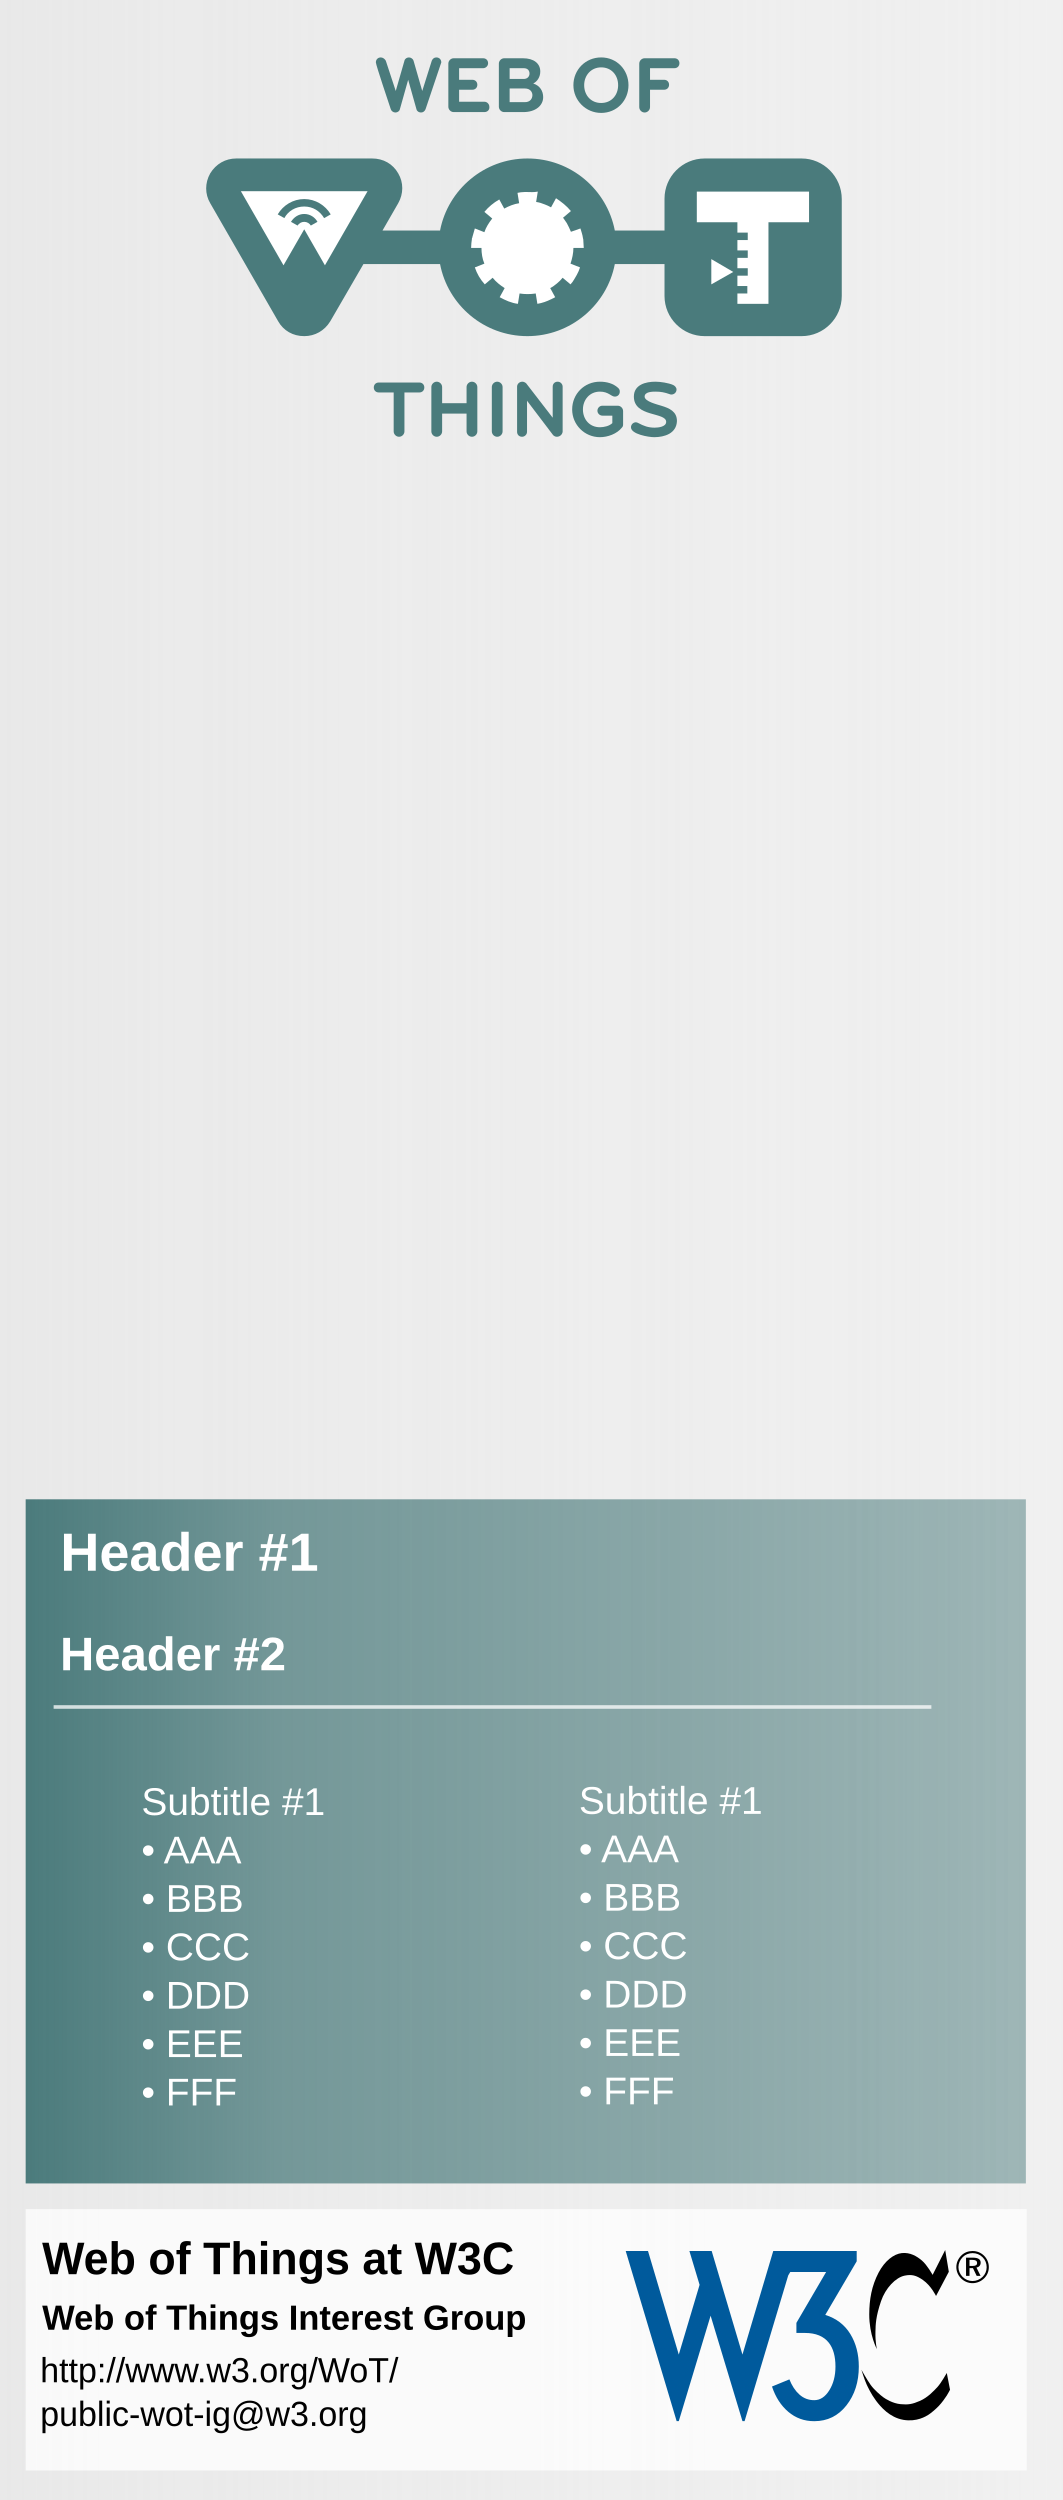
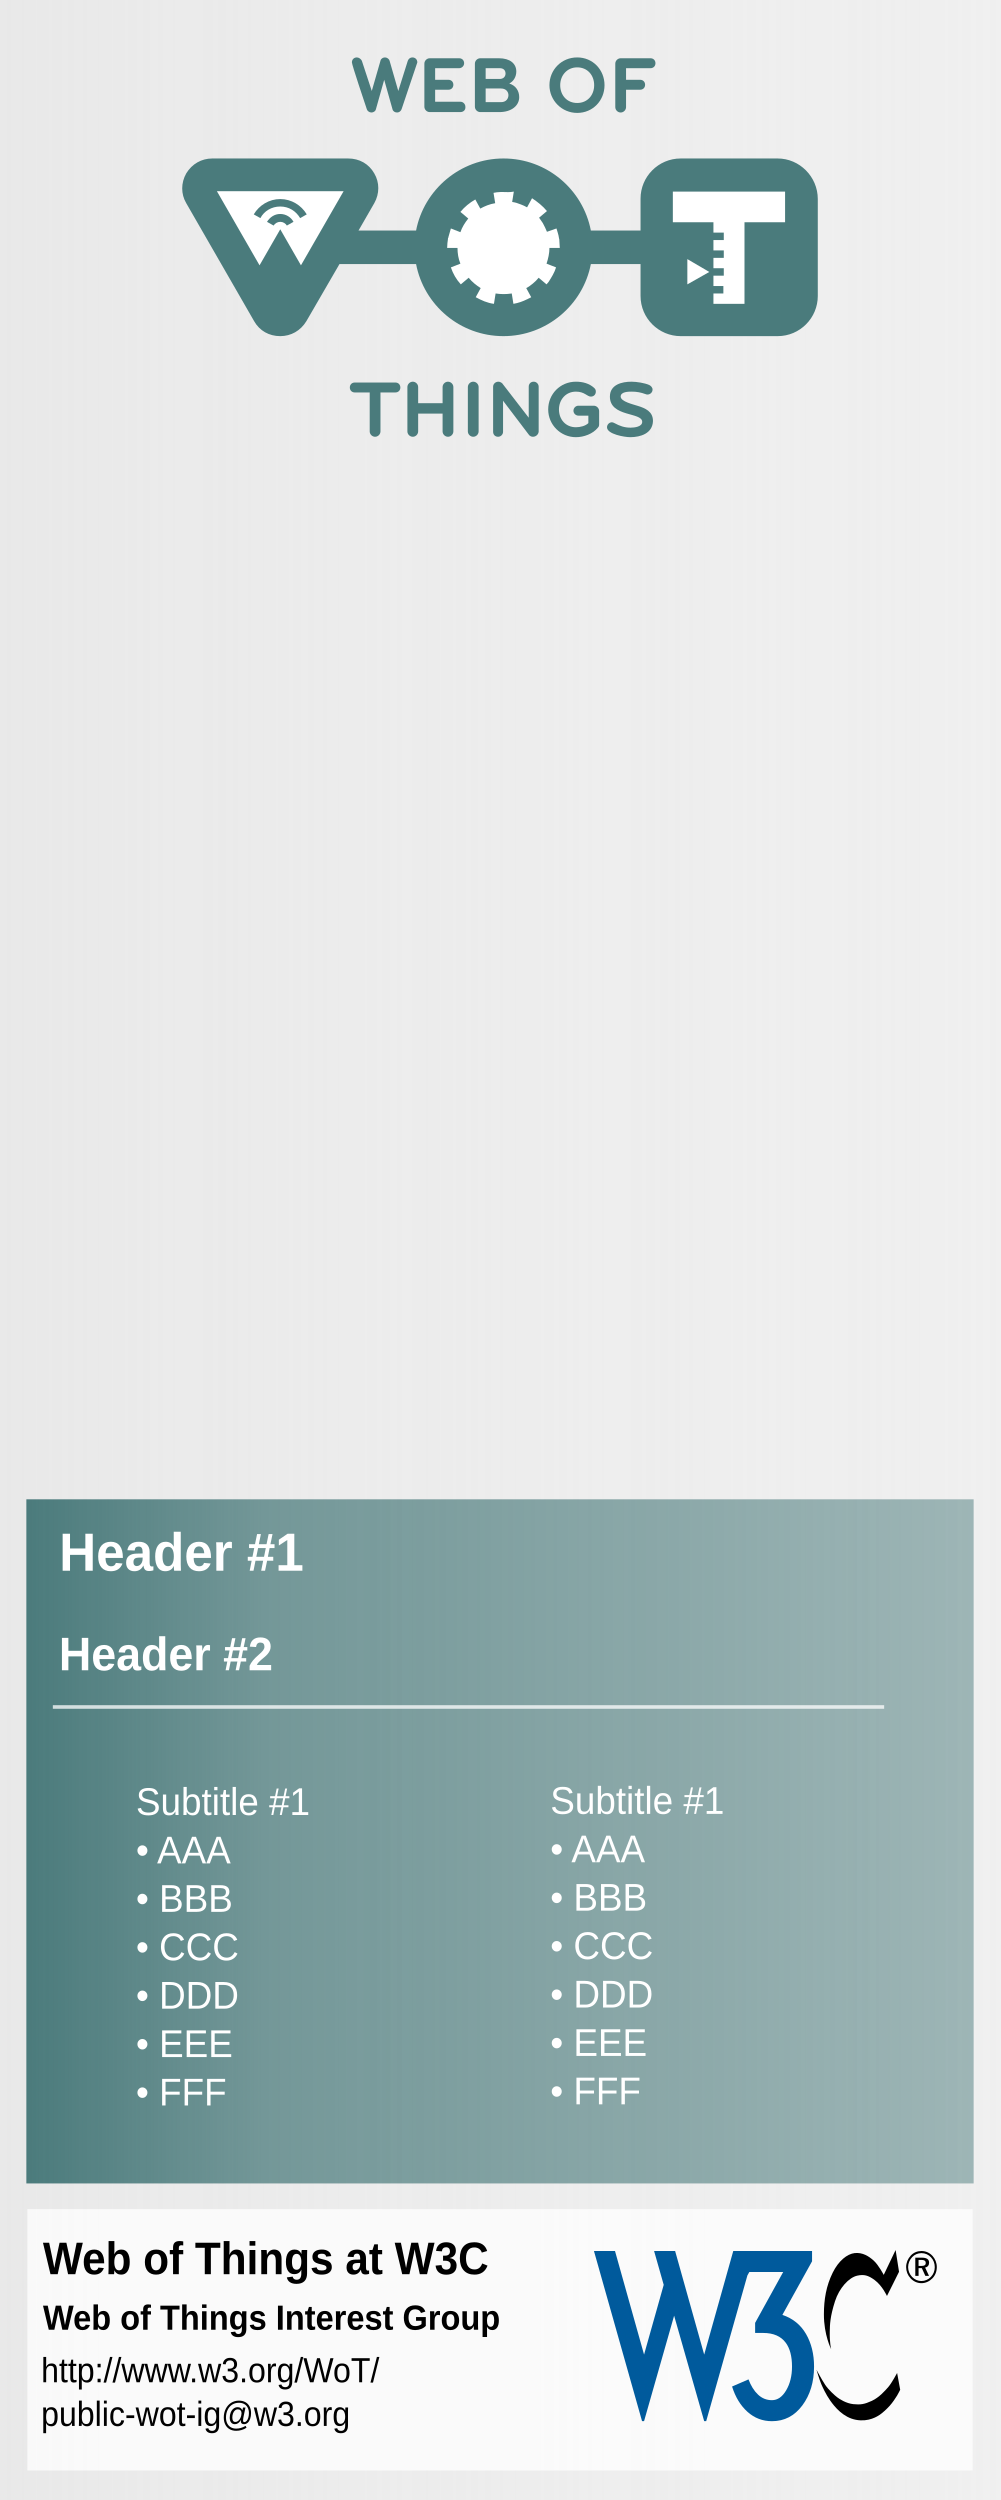
- <svg xmlns="http://www.w3.org/2000/svg" xmlns:xlink="http://www.w3.org/1999/xlink" version="1.2" width="3011.811" height="7086.614" id="svg2">
+ <svg xmlns="http://www.w3.org/2000/svg" xmlns:xlink="http://www.w3.org/1999/xlink" version="1.2" width="2834.646" height="7086.614" id="svg2">
  <defs id="defs4">
    <linearGradient id="linearGradient5383">
      <stop id="stop5385" style="stop-color:#4b7b7c;stop-opacity:1" offset="0" />
      <stop id="stop5514" style="stop-color:#4b7b7c;stop-opacity:0.992" offset="0.008" />
      <stop id="stop5512" style="stop-color:#4b7b7c;stop-opacity:0.984" offset="0.016" />
      <stop id="stop5510" style="stop-color:#4b7b7c;stop-opacity:0.969" offset="0.031" />
      <stop id="stop5508" style="stop-color:#4b7b7c;stop-opacity:0.937" offset="0.062" />
      <stop id="stop5506" style="stop-color:#4b7b7c;stop-opacity:0.875" offset="0.125" />
      <stop id="stop5504" style="stop-color:#4b7b7c;stop-opacity:0.749" offset="0.25" />
      <stop id="stop5502" style="stop-color:#4b7b7c;stop-opacity:0.498" offset="1" />
      <stop id="stop5387" style="stop-color:#4b7b7c;stop-opacity:0" offset="1" />
    </linearGradient>
    <linearGradient id="linearGradient5298">
      <stop id="stop5300" style="stop-color:#dcdcdc;stop-opacity:0.389" offset="0" />
      <stop id="stop5302" style="stop-color:#e6e6e6;stop-opacity:0" offset="1" />
    </linearGradient>
    <linearGradient id="linearGradient5286">
      <stop id="stop5288" style="stop-color:#e6e6e6;stop-opacity:1" offset="0" />
    </linearGradient>
    <linearGradient id="linearGradient3828">
      <stop id="stop3830" style="stop-color:#dcdcdc;stop-opacity:1" offset="0" />
      <stop id="stop3832" style="stop-color:#0000ff;stop-opacity:0" offset="1" />
    </linearGradient>
    <linearGradient x1="-194.012" y1="4792.719" x2="4462.27" y2="4792.719" id="linearGradient5304" xlink:href="#linearGradient5298" gradientUnits="userSpaceOnUse" gradientTransform="translate(-50,0)" />
    <linearGradient x1="171.484" y1="6955.34" x2="3758.352" y2="6955.34" id="linearGradient5393" xlink:href="#linearGradient5383" gradientUnits="userSpaceOnUse" gradientTransform="matrix(1.032486,0,0,1,-5.57076,0)" spreadMethod="pad" />
  </defs>
-   <g id="layer3" transform="matrix(0.7623969,0,0,0.7623969,-57.97794,-83.09268)">
+   <g id="layer3" transform="matrix(0.7623969,0,0,0.7623969,-57.97794,-83.09037)">
    <rect width="4656.281" height="10088.609" x="-244.012" y="-251.586" id="rect5296" style="fill:url(#linearGradient5304);fill-opacity:1;fill-rule:evenodd;stroke-width:0.647;stroke-miterlimit:4;stroke-dasharray:none" />
  </g>
-   <g id="layer5" transform="matrix(0.7655736,0,0,0.7623969,-58.5227,-83.09268)">
+   <g id="layer5" transform="matrix(0.7250702,0,0,0.7623969,-49.62396,-83.09037)">
    <rect width="3703.39" height="2543.676" x="171.484" y="5683.502" id="rect5355" style="fill:url(#linearGradient5393);fill-opacity:1;fill-rule:evenodd;stroke-width:0.647;stroke-miterlimit:4;stroke-dasharray:none" />
    <text x="300" y="5949" id="text5395" xml:space="preserve" style="font-size:200px;font-style:normal;font-weight:normal;line-height:125%;letter-spacing:0px;word-spacing:0px;fill:#ffffff;fill-opacity:1;stroke:none;font-family:Arial">
-       <tspan x="300" y="5949" id="tspan5397" style="font-size:200px;font-weight:bold;fill:#ffffff;-inkscape-font-specification:Arial Bold;font-family:Arial;font-style:normal;font-stretch:normal;font-variant:normal">Header #1</tspan>
+       <tspan x="300" y="5949" id="tspan5397" style="font-size:200px;font-style:normal;font-variant:normal;font-weight:bold;font-stretch:normal;fill:#ffffff;font-family:Arial;-inkscape-font-specification:Arial Bold">Header #1</tspan>
    </text>
    <text x="298.846" y="6319.199" id="text5395-2" xml:space="preserve" style="font-size:144px;font-style:normal;font-weight:normal;line-height:125%;letter-spacing:0px;word-spacing:0px;fill:#000000;fill-opacity:1;stroke:none;font-family:Arial">
-       <tspan x="298.846" y="6319.199" id="tspan5397-3" style="font-size:175px;font-weight:bold;fill:#ffffff;-inkscape-font-specification:Arial Bold;font-family:Arial;font-style:normal;font-stretch:normal;font-variant:normal">Header #2</tspan>
+       <tspan x="298.846" y="6319.199" id="tspan5397-3" style="font-size:175px;font-style:normal;font-variant:normal;font-weight:bold;font-stretch:normal;fill:#ffffff;font-family:Arial;-inkscape-font-specification:Arial Bold">Header #2</tspan>
    </text>
    <rect width="3250" height="13.333" x="275" y="6449" id="rect5420" style="fill:#ffffff;fill-opacity:0.745;fill-rule:evenodd;stroke-width:0.647;stroke-miterlimit:4;stroke-dasharray:none" />
    <text x="600" y="6857.333" id="text5443" xml:space="preserve" style="font-size:144px;font-style:normal;font-weight:normal;line-height:125%;letter-spacing:0px;word-spacing:0px;fill:#ffffff;fill-opacity:1;stroke:none;font-family:Arial">
      <tspan id="tspan3088" x="600" y="6857.333">Subtitle #1</tspan>
      <tspan id="tspan3090" x="600" y="7037.333">• AAA</tspan>
      <tspan id="tspan3092" x="600" y="7217.333">• BBB</tspan>
      <tspan id="tspan3094" x="600" y="7397.333">• CCC</tspan>
      <tspan id="tspan3096" x="600" y="7577.333">• DDD</tspan>
      <tspan id="tspan3098" x="600" y="7757.333">• EEE</tspan>
      <tspan x="600" y="7937.333" id="tspan3091">• FFF</tspan>
    </text>
    <text x="2219.781" y="6853.084" id="text5443-2" xml:space="preserve" style="font-size:144px;font-style:normal;font-weight:normal;line-height:125%;letter-spacing:0px;word-spacing:0px;fill:#ffffff;fill-opacity:1;stroke:none;font-family:Arial">
      <tspan id="tspan3074" x="2219.781" y="6853.084">Subtitle #1</tspan>
      <tspan id="tspan3076" x="2219.781" y="7033.084">• AAA</tspan>
      <tspan id="tspan3078" x="2219.781" y="7213.084">• BBB</tspan>
      <tspan id="tspan3080" x="2219.781" y="7393.084">• CCC</tspan>
      <tspan id="tspan3082" x="2219.781" y="7573.084">• DDD</tspan>
      <tspan id="tspan3084" x="2219.781" y="7753.084">• EEE</tspan>
      <tspan x="2219.781" y="7933.084" id="tspan3115">• FFF</tspan>
    </text>
  </g>
-   <g transform="matrix(0.7623969,0,0,0.7623969,-57.97794,6318.48)" id="layer1">
+   <g transform="matrix(0.7623969,0,0,0.7623969,-125.9162,6318.48)" id="layer1">
    <g transform="matrix(15.39764,0,0,15.39764,572.7737,-8235.808)" id="g3032">
      <path d="m 161.3,34.9 h -23.4 c -5.4,0 -9.7,4.4 -9.7,9.7 v 7.7 h -12 C 114.3,42.4 105.6,34.9 95.1,34.9 84.7,34.9 75.9,42.4 74,52.3 H 60.1 l 3.8,-6.6 c 1.3,-2.3 1.3,-5 0,-7.2 -1.3,-2.3 -3.6,-3.6 -6.3,-3.6 H 24.8 c -2.6,0 -4.9,1.3 -6.3,3.6 -1.3,2.3 -1.3,5 0,7.2 l 16.4,28.5 c 1.3,2.3 3.6,3.6 6.3,3.6 h 0 c 2.6,0 4.9,-1.3 6.3,-3.6 l 8,-13.8 H 74 c 1.9,9.9 10.6,17.4 21.1,17.4 10.4,0 19.2,-7.5 21.1,-17.4 h 12 v 7.7 c 0,5.4 4.4,9.7 9.7,9.7 h 23.4 c 5.4,0 9.7,-4.4 9.7,-9.7 V 44.7 c 0,-5.4 -4.4,-9.8 -9.7,-9.8 z" id="path2986" style="fill:#4a7b7c" />
      <g id="g2988">
        <path d="m 70.5,23 c -0.2,0.5 -0.6,0.8 -1.1,0.8 -0.5,0 -1,-0.3 -1.1,-0.8 l -2,-7.1 -2,7.1 c -0.1,0.5 -0.6,0.8 -1.1,0.8 -0.5,0 -1,-0.4 -1.1,-0.8 -0.4,-1.2 -3.6,-10.7 -3.6,-11.3 0,-0.7 0.5,-1.2 1.2,-1.2 0.5,0 1,0.4 1.2,0.8 l 2.4,7.3 2.1,-7.3 c 0.1,-0.5 0.6,-0.8 1.1,-0.8 0.5,0 1,0.4 1.1,0.8 l 2.1,7.3 2.3,-7.3 c 0.2,-0.5 0.6,-0.8 1.1,-0.8 0.7,0 1.2,0.5 1.2,1.2 -0.2,0.6 -3.4,10.1 -3.8,11.3 z" id="path2990" style="fill:#4a7b7c" />
        <path d="m 84.7,23.7 c -7.4,0 -7.4,0 -7.4,0 -0.7,0 -1.3,-0.6 -1.3,-1.3 V 12 c 0,-0.7 0.6,-1.3 1.3,-1.3 h 7.1 c 0.7,0 1.2,0.5 1.2,1.2 0,0.7 -0.6,1.2 -1.2,1.2 h -5.8 v 2.8 h 3.2 c 0.7,0 1.2,0.5 1.2,1.2 0,0.7 -0.5,1.2 -1.2,1.2 h -3.2 v 2.9 h 6.1 c 0.7,0 1.2,0.6 1.2,1.2 0.1,0.8 -0.5,1.3 -1.2,1.3 z" id="path2992" style="fill:#4a7b7c" />
        <path d="m 94.1,23.7 h -4.6 c -0.7,0 -1.3,-0.6 -1.3,-1.3 V 12 c 0,-0.7 0.6,-1.3 1.3,-1.3 H 94 c 2.7,0 4.2,1.3 4.2,3.2 0,1.3 -0.7,2.4 -1.7,2.9 1.6,0.5 2.4,1.8 2.4,3.3 0,2 -1.8,3.6 -4.8,3.6 z m 0.1,-10.6 h -3.4 v 2.6 h 3.4 c 0.9,0 1.4,-0.6 1.4,-1.3 0,-0.7 -0.4,-1.3 -1.4,-1.3 z m 0.3,4.9 h -3.7 v 3.3 h 3.7 c 1.3,0 1.8,-0.9 1.8,-1.7 0,-0.7 -0.5,-1.6 -1.8,-1.6 z" id="path2994" style="fill:#4a7b7c" />
        <path d="m 112.9,23.9 c -3.7,0 -6.7,-3 -6.7,-6.7 0,-3.7 2.9,-6.7 6.7,-6.7 3.8,0 6.6,3 6.6,6.7 0,3.7 -2.8,6.7 -6.6,6.7 z m 0,-11 c -2.4,0 -4.1,1.9 -4.1,4.3 0,2.4 1.6,4.3 4.1,4.3 2.5,0 4.1,-1.9 4.1,-4.3 0,-2.4 -1.6,-4.3 -4.1,-4.3 z" id="path2996" style="fill:#4a7b7c" />
        <path d="m 130.6,13.1 h -5.9 v 2.8 h 3.4 c 0.7,0 1.2,0.5 1.2,1.2 0,0.7 -0.5,1.2 -1.2,1.2 h -3.4 v 4.2 c 0,0.7 -0.6,1.3 -1.3,1.3 -0.7,0 -1.3,-0.6 -1.3,-1.3 V 12 c 0,-0.7 0.6,-1.3 1.3,-1.3 h 7.2 c 0.7,0 1.2,0.5 1.2,1.2 0,0.7 -0.5,1.2 -1.2,1.2 z" id="path2998" style="fill:#4a7b7c" />
      </g>
      <g id="g3000">
        <path d="m 69,91.4 h -3.6 v 9.4 c 0,0.7 -0.6,1.3 -1.3,1.3 -0.7,0 -1.3,-0.6 -1.3,-1.3 V 91.4 H 59.2 C 58.5,91.4 58,90.9 58,90.2 58,89.5 58.5,89 59.2,89 H 69 c 0.7,0 1.2,0.5 1.2,1.2 0,0.7 -0.5,1.2 -1.2,1.2 z" id="path3002" style="fill:#4a7b7c" />
        <path d="m 81.7,102.1 c -0.7,0 -1.3,-0.6 -1.3,-1.3 v -4.3 h -5.9 v 4.3 c 0,0.7 -0.6,1.3 -1.3,1.3 -0.7,0 -1.3,-0.6 -1.3,-1.3 V 90.1 c 0,-0.7 0.6,-1.3 1.3,-1.3 0.7,0 1.3,0.6 1.3,1.3 V 94 h 5.9 v -3.9 c 0,-0.7 0.6,-1.3 1.3,-1.3 0.7,0 1.3,0.6 1.3,1.3 v 10.7 c 0,0.7 -0.6,1.3 -1.3,1.3 z" id="path3004" style="fill:#4a7b7c" />
        <path d="m 87.8,102.1 c -0.7,0 -1.3,-0.6 -1.3,-1.3 V 90.1 c 0,-0.7 0.6,-1.3 1.3,-1.3 0.7,0 1.3,0.6 1.3,1.3 v 10.7 c 0,0.7 -0.6,1.3 -1.3,1.3 z" id="path3006" style="fill:#4a7b7c" />
        <path d="m 102.2,102.1 c -0.4,0 -0.7,-0.2 -0.9,-0.4 L 95,93.4 v 7.5 c 0,0.7 -0.6,1.2 -1.2,1.2 -0.7,0 -1.2,-0.5 -1.2,-1.2 V 90 c 0,-0.6 0.5,-1.2 1.3,-1.2 0.3,0 0.7,0.2 0.9,0.4 l 6.4,8.3 V 90 c 0,-0.7 0.5,-1.2 1.2,-1.2 0.7,0 1.2,0.6 1.2,1.2 v 10.9 c -0.1,0.7 -0.7,1.2 -1.4,1.2 z" id="path3008" style="fill:#4a7b7c" />
        <path d="m 117.9,99.9 c -1.2,1.5 -3.4,2.3 -5.3,2.3 -3.7,0 -6.7,-3 -6.7,-6.7 0,-3.7 2.9,-6.7 6.7,-6.7 1.6,0 3.2,0.4 4.4,1.5 0.3,0.3 0.4,0.5 0.4,0.9 0,0.7 -0.5,1.2 -1.2,1.2 -0.9,0 -1.5,-1.2 -3.6,-1.2 -2.5,0 -4.1,2 -4.1,4.3 0,2.4 1.6,4.3 4.1,4.3 1,0 2.3,-0.3 3,-1 l 0,-1.8 h -2.4 c -0.6,0 -1.2,-0.5 -1.2,-1.2 0,-0.6 0.5,-1.2 1.2,-1.2 h 3.7 c 0.7,0 1.3,0.6 1.3,1.3 v 3.2 c 0,0.4 -0.1,0.6 -0.3,0.8 z" id="path3010" style="fill:#4a7b7c" />
        <path d="m 125.7,102.2 c -1.3,0 -5.6,-0.7 -5.6,-2.4 0,-0.6 0.5,-1.2 1.2,-1.2 0.2,0 0.4,0.1 0.6,0.2 1.3,0.7 2.4,1.1 3.9,1.1 0.9,0 2.8,-0.2 2.8,-1.4 0,-2.4 -7.8,-1.1 -7.8,-6.1 0,-2.9 2.9,-3.6 5.2,-3.6 1.2,0 3.2,0.3 4.3,0.8 0.4,0.2 0.8,0.6 0.8,1.1 0,0.7 -0.6,1.2 -1.2,1.2 -0.2,0 -0.3,0 -0.5,-0.1 -1.1,-0.4 -2.1,-0.6 -3.3,-0.6 -0.8,0 -2.7,0 -2.7,1.2 0,1.2 3.1,1.9 4,2.2 2,0.6 3.8,1.4 3.8,3.7 -0.1,3 -3,3.9 -5.5,3.9 z" id="path3012" style="fill:#4a7b7c" />
      </g>
-       <polygon points="56.5,42.8 46.5,42.8 35.9,42.8 25.9,42.8 36.2,60.7 41.2,52 46.2,60.7 " id="polygon3014" style="fill:#ffffff" />
+       <polygon points="25.9,42.8 36.2,60.7 41.2,52 46.2,60.7 56.5,42.8 46.5,42.8 35.9,42.8 " id="polygon3014" style="fill:#ffffff" />
      <path d="m 41.2,46.5 c 2.1,0 3.8,1.1 4.8,2.8 l 1.6,-0.9 c -1.3,-2.2 -3.7,-3.7 -6.4,-3.7 -2.7,0 -5.1,1.5 -6.4,3.7 l 1.6,0.9 c 0.9,-1.7 2.7,-2.8 4.8,-2.8 z" id="path3016" style="fill:#4a7b7c" />
      <path d="m 41.2,50.2 c 0.7,0 1.3,0.4 1.6,0.9 l 1.6,-0.9 c -0.6,-1.1 -1.8,-1.9 -3.2,-1.9 -1.4,0 -2.5,0.8 -3.2,1.9 l 1.6,0.9 c 0.3,-0.5 0.9,-0.9 1.6,-0.9 z" id="path3018" style="fill:#4a7b7c" />
      <path d="m 107.8,61.2 0,0 -2.3,-0.9 c 0.4,-1.2 0.7,-2.5 0.7,-3.8 h 0 2.5 c 0,-0.6 -0.1,-1.1 -0.1,-1.7 0,-0.2 0,-0.4 -0.1,-0.7 -0.1,-0.8 -0.4,-1.6 -0.6,-2.3 l -2,0.7 -0.3,0.1 c -0.3,-0.7 -0.6,-1.4 -1,-2.1 -0.3,-0.4 -0.6,-0.9 -0.9,-1.3 l 1.9,-1.6 c -0.5,-0.6 -1.1,-1.2 -1.7,-1.7 -0.6,-0.5 -1.3,-1 -1.9,-1.4 l -1.2,2.2 c -0.5,-0.3 -1,-0.5 -1.5,-0.7 -0.7,-0.3 -1.4,-0.5 -2.1,-0.6 l 0.4,-2.5 c -1,0.2 -1.8,0.1 -2.6,0.1 -0.2,0 -0.4,0 -0.6,0 -0.6,0 -1.2,0.1 -1.7,0.2 l 0.4,2.5 0,0 c -1.3,0.2 -2.5,0.7 -3.6,1.3 l -1.2,-2.2 c -1.4,0.8 -2.6,1.8 -3.6,3 l 1.9,1.6 c -0.8,1 -1.5,2.1 -1.9,3.3 l -2.3,-0.9 c 0,0 0,0 0,0 l 0,0 c -0.2,0.7 -0.4,1.4 -0.6,2.1 0,0.1 0,0.2 -0.1,0.2 0,0.1 0,0.1 0,0.2 -0.1,0.7 -0.2,1.4 -0.2,2.2 h 0 c 0,0 0,0 0,0 l 2.5,0 c 0,1.3 0.2,2.6 0.7,3.8 l -2.3,0.9 c 0.5,1.5 1.3,2.9 2.4,4.1 l 1.9,-1.6 c 0.8,1 1.8,1.8 2.9,2.5 l -1.2,2.2 c 0.7,0.4 1.4,0.7 2.1,1 0.8,0.3 1.5,0.5 2.3,0.6 l 0.4,-2.5 c 1.3,0.2 2.6,0.2 3.9,0 l 0.4,2.5 h 0 l 0,0 c 1.2,-0.2 2.3,-0.6 3.3,-1.1 0,0 0,0 0,0 0.1,0 0.2,-0.1 0.2,-0.1 0.3,-0.1 0.6,-0.3 0.8,-0.4 l 0,0 0,0 -1.2,-2.2 c 0.6,-0.3 1.1,-0.7 1.6,-1.1 0.5,-0.4 1,-0.9 1.4,-1.4 l 1.9,1.6 c 0.2,-0.2 0.3,-0.4 0.5,-0.6 0.7,-1.1 1.4,-2.2 1.8,-3.5 l 0,0 z" id="path3020" style="fill:#ffffff" />
      <polygon points="139.5,59.2 144.8,62.3 139.5,65.3 " id="polygon3022" style="fill:#ffffff" />
-       <polygon points="148.3,57.1 148.3,58.9 145.8,58.9 145.8,61.4 148.3,61.4 148.3,63.2 145.8,63.2 145.8,65.7 148.2,65.7 148.2,67.5 145.8,67.5 145.8,70 153.3,70 153.3,50.3 163.1,50.3 163.1,42.9 136,42.9 136,50.3 145.8,50.3 145.8,52.8 148.3,52.8 148.3,54.6 145.8,54.6 145.8,57.1 " id="polygon3024" style="fill:#ffffff" />
+       <polygon points="148.3,54.6 145.8,54.6 145.8,57.1 148.3,57.1 148.3,58.9 145.8,58.9 145.8,61.4 148.3,61.4 148.3,63.2 145.8,63.2 145.8,65.7 148.2,65.7 148.2,67.5 145.8,67.5 145.8,70 153.3,70 153.3,50.3 163.1,50.3 163.1,42.9 136,42.9 136,50.3 145.8,50.3 145.8,52.8 148.3,52.8 " id="polygon3024" style="fill:#ffffff" />
    </g>
  </g>
-   <g id="layer2" transform="matrix(0.7623969,0,0,0.7623969,-57.97794,-83.09268)" />
-   <g id="layer4" style="display:inline" transform="matrix(0.7703817,0,0,0.7623969,-59.3472,-81.09268)">
+   <g id="layer2" transform="matrix(0.7623969,0,0,0.7623969,-57.97794,-83.09037)" />
+   <g id="layer4" style="display:inline" transform="matrix(0.7273968,0,0,0.7623969,-47.08393,-81.09037)">
    <rect width="3683.464" height="971.741" x="171.484" y="8320.065" id="rect5307" style="fill:#ffffff;fill-opacity:0.745;fill-rule:evenodd;stroke-width:0.647;stroke-miterlimit:4;stroke-dasharray:none" />
    <g transform="matrix(6.680913,0,0,6.680913,2345.902,8312.688)" id="g5328">
      <path d="M 52.352,24.412 69.307,82.055 86.26,24.412 h 45.964 v 5.73 l -17.307,29.816 c 6.08,1.949 10.678,5.498 13.795,10.641 3.119,5.146 4.68,11.184 4.68,18.121 0,8.578 -2.283,15.787 -6.844,21.631 -4.561,5.844 -10.465,8.768 -17.713,8.768 -5.458,0 -10.211,-1.732 -14.262,-5.201 -4.054,-3.469 -7.054,-8.164 -9.002,-14.09 l 9.585,-3.975 c 1.404,3.586 3.256,6.412 5.556,8.475 2.299,2.066 5.008,3.1 8.125,3.1 3.271,0 6.041,-1.832 8.301,-5.494 2.262,-3.664 3.393,-8.066 3.393,-13.215 0,-5.691 -1.209,-10.096 -3.623,-13.213 -2.811,-3.662 -7.215,-5.496 -13.216,-5.496 H 99.018 V 64.399 L 115.385,36.102 H 95.63 l -1.124,1.914 -24.031,81.088 H 69.306 L 51.766,60.413 34.23,119.104 H 33.062 L 5.006,24.408 H 17.282 L 34.235,82.051 45.695,43.236 40.084,24.41 h 12.273 v -0.004 z" id="path5314" style="fill:#005a9c" />
      <path d="m 196.02,24.412 c -2.41,0 -4.574,0.869 -6.215,2.535 -1.74,1.768 -2.709,4.051 -2.709,6.412 0,2.361 0.922,4.549 2.611,6.266 1.717,1.74 3.928,2.686 6.314,2.686 2.334,0 4.6,-0.945 6.361,-2.658 1.689,-1.641 2.611,-3.828 2.611,-6.289 0,-2.387 -0.945,-4.623 -2.584,-6.289 -1.7,-1.745 -3.94,-2.663 -6.38,-2.663 z m 7.78,9.024 c 0,2.064 -0.799,3.979 -2.26,5.393 -1.543,1.494 -3.457,2.289 -5.57,2.289 -1.986,0 -3.949,-0.818 -5.418,-2.311 -1.465,-1.494 -2.287,-3.406 -2.287,-5.443 0,-2.039 0.846,-4.027 2.361,-5.566 1.416,-1.443 3.328,-2.211 5.416,-2.211 2.139,0 4.051,0.799 5.543,2.311 1.45,1.438 2.22,3.373 2.22,5.538 z m -7.53,-5.321 h -3.826 v 10.143 h 1.914 v -4.324 h 1.891 l 2.063,4.324 h 2.137 l -2.264,-4.621 c 1.465,-0.301 2.313,-1.293 2.313,-2.734 0.01,-1.84 -1.39,-2.788 -4.22,-2.788 z m -0.35,1.244 c 1.789,0 2.609,0.498 2.609,1.74 0,1.191 -0.82,1.617 -2.563,1.617 h -1.617 v -3.357 h 1.57 z" id="path5316" />
      <path d="m 180.97,23.881 1.988,12.09 -7.039,13.469 c 0,0 -2.701,-5.715 -7.191,-8.875 -3.781,-2.664 -6.246,-3.244 -10.1,-2.449 -4.949,1.021 -10.561,6.938 -13.01,14.234 -2.93,8.727 -2.959,12.953 -3.063,16.832 -0.164,6.223 0.816,9.896 0.816,9.896 0,0 -4.275,-7.906 -4.234,-19.486 0.027,-8.268 1.328,-15.764 5.152,-23.16 3.365,-6.504 8.367,-10.408 12.807,-10.867 4.59,-0.473 8.215,1.738 11.02,4.131 2.941,2.516 5.916,8.01 5.916,8.01 l 6.92,-13.825 z" id="path5318" />
      <path d="m 181.84,92.289 c 0,0 -3.111,5.563 -5.049,7.705 -1.939,2.145 -5.408,5.918 -9.691,7.807 -4.283,1.887 -6.529,2.24 -10.764,1.836 -4.229,-0.406 -8.16,-2.855 -9.537,-3.877 -1.377,-1.022 -4.898,-4.029 -6.889,-6.836 -1.992,-2.807 -5.102,-8.416 -5.102,-8.416 0,0 1.732,5.623 2.82,8.01 0.623,1.375 2.541,5.576 5.266,9.232 2.541,3.41 7.475,9.283 14.973,10.609 7.498,1.328 12.65,-2.041 13.926,-2.855 1.273,-0.814 3.961,-3.066 5.664,-4.889 1.775,-1.896 3.457,-4.32 4.385,-5.773 0.682,-1.063 1.789,-3.215 1.789,-3.215 l -1.79,-9.331 z" id="path5320" />
    </g>
    <flowRoot id="flowRoot3914" xml:space="preserve" style="font-size:40px;font-style:normal;font-weight:normal;text-align:center;line-height:125%;letter-spacing:0px;word-spacing:0px;text-anchor:middle;fill:#000000;fill-opacity:1;stroke:none;font-family:Arial">
      <flowRegion id="flowRegion3916">
        <rect width="159.868" height="73.785" x="-1598.676" y="8243.844" id="rect3918" />
      </flowRegion>
      <flowPara id="flowPara3920" />
    </flowRoot>
    <text x="235.636" y="8431.462" id="text5395-4" xml:space="preserve" style="font-size:196.953px;font-style:normal;font-weight:normal;line-height:125%;letter-spacing:0px;word-spacing:0px;fill:#000000;fill-opacity:1;stroke:none;font-family:Arial" transform="scale(0.9847632,1.015473)">
      <tspan x="235.636" y="8431.462" id="tspan5397-39" style="font-size:167.41px;font-weight:bold;fill:#000000;fill-opacity:1;-inkscape-font-specification:Arial Bold">Web of Things at W3C</tspan>
      <tspan x="235.636" y="8640.725" id="tspan3987" style="font-size:167.41px;font-weight:bold;fill:#000000;fill-opacity:1;-inkscape-font-specification:Arial Bold" />
    </text>
    <text x="234.99" y="8664.372" id="text5395-2-1" xml:space="preserve" style="font-size:142.29px;font-style:normal;font-weight:normal;line-height:125%;letter-spacing:0px;word-spacing:0px;fill:#000000;fill-opacity:1;stroke:none;font-family:Arial" transform="scale(0.9881284,1.012014)">
      <tspan x="234.99" y="8664.372" id="tspan5397-3-0" style="font-size:128.457px;font-weight:bold;fill:#000000;fill-opacity:1;-inkscape-font-specification:Arial Bold">Web of Things Interest Group</tspan>
    </text>
    <text x="229.382" y="8791.635" id="text5395-2-1-4" xml:space="preserve" style="font-size:127.504px;font-style:normal;font-variant:normal;font-weight:normal;font-stretch:normal;text-align:start;line-height:125%;letter-spacing:0px;word-spacing:0px;writing-mode:lr-tb;text-anchor:start;fill:#000000;fill-opacity:1;stroke:none;display:inline;font-family:Arial;-inkscape-font-specification:Arial" transform="scale(0.9807966,1.019579)">
      <tspan id="tspan3070" x="229.382" y="8791.635">http://www.w3.org/WoT/</tspan>
      <tspan x="229.382" y="8951.015" id="tspan3119">public-wot-ig@w3.org</tspan>
    </text>
  </g>
</svg>
